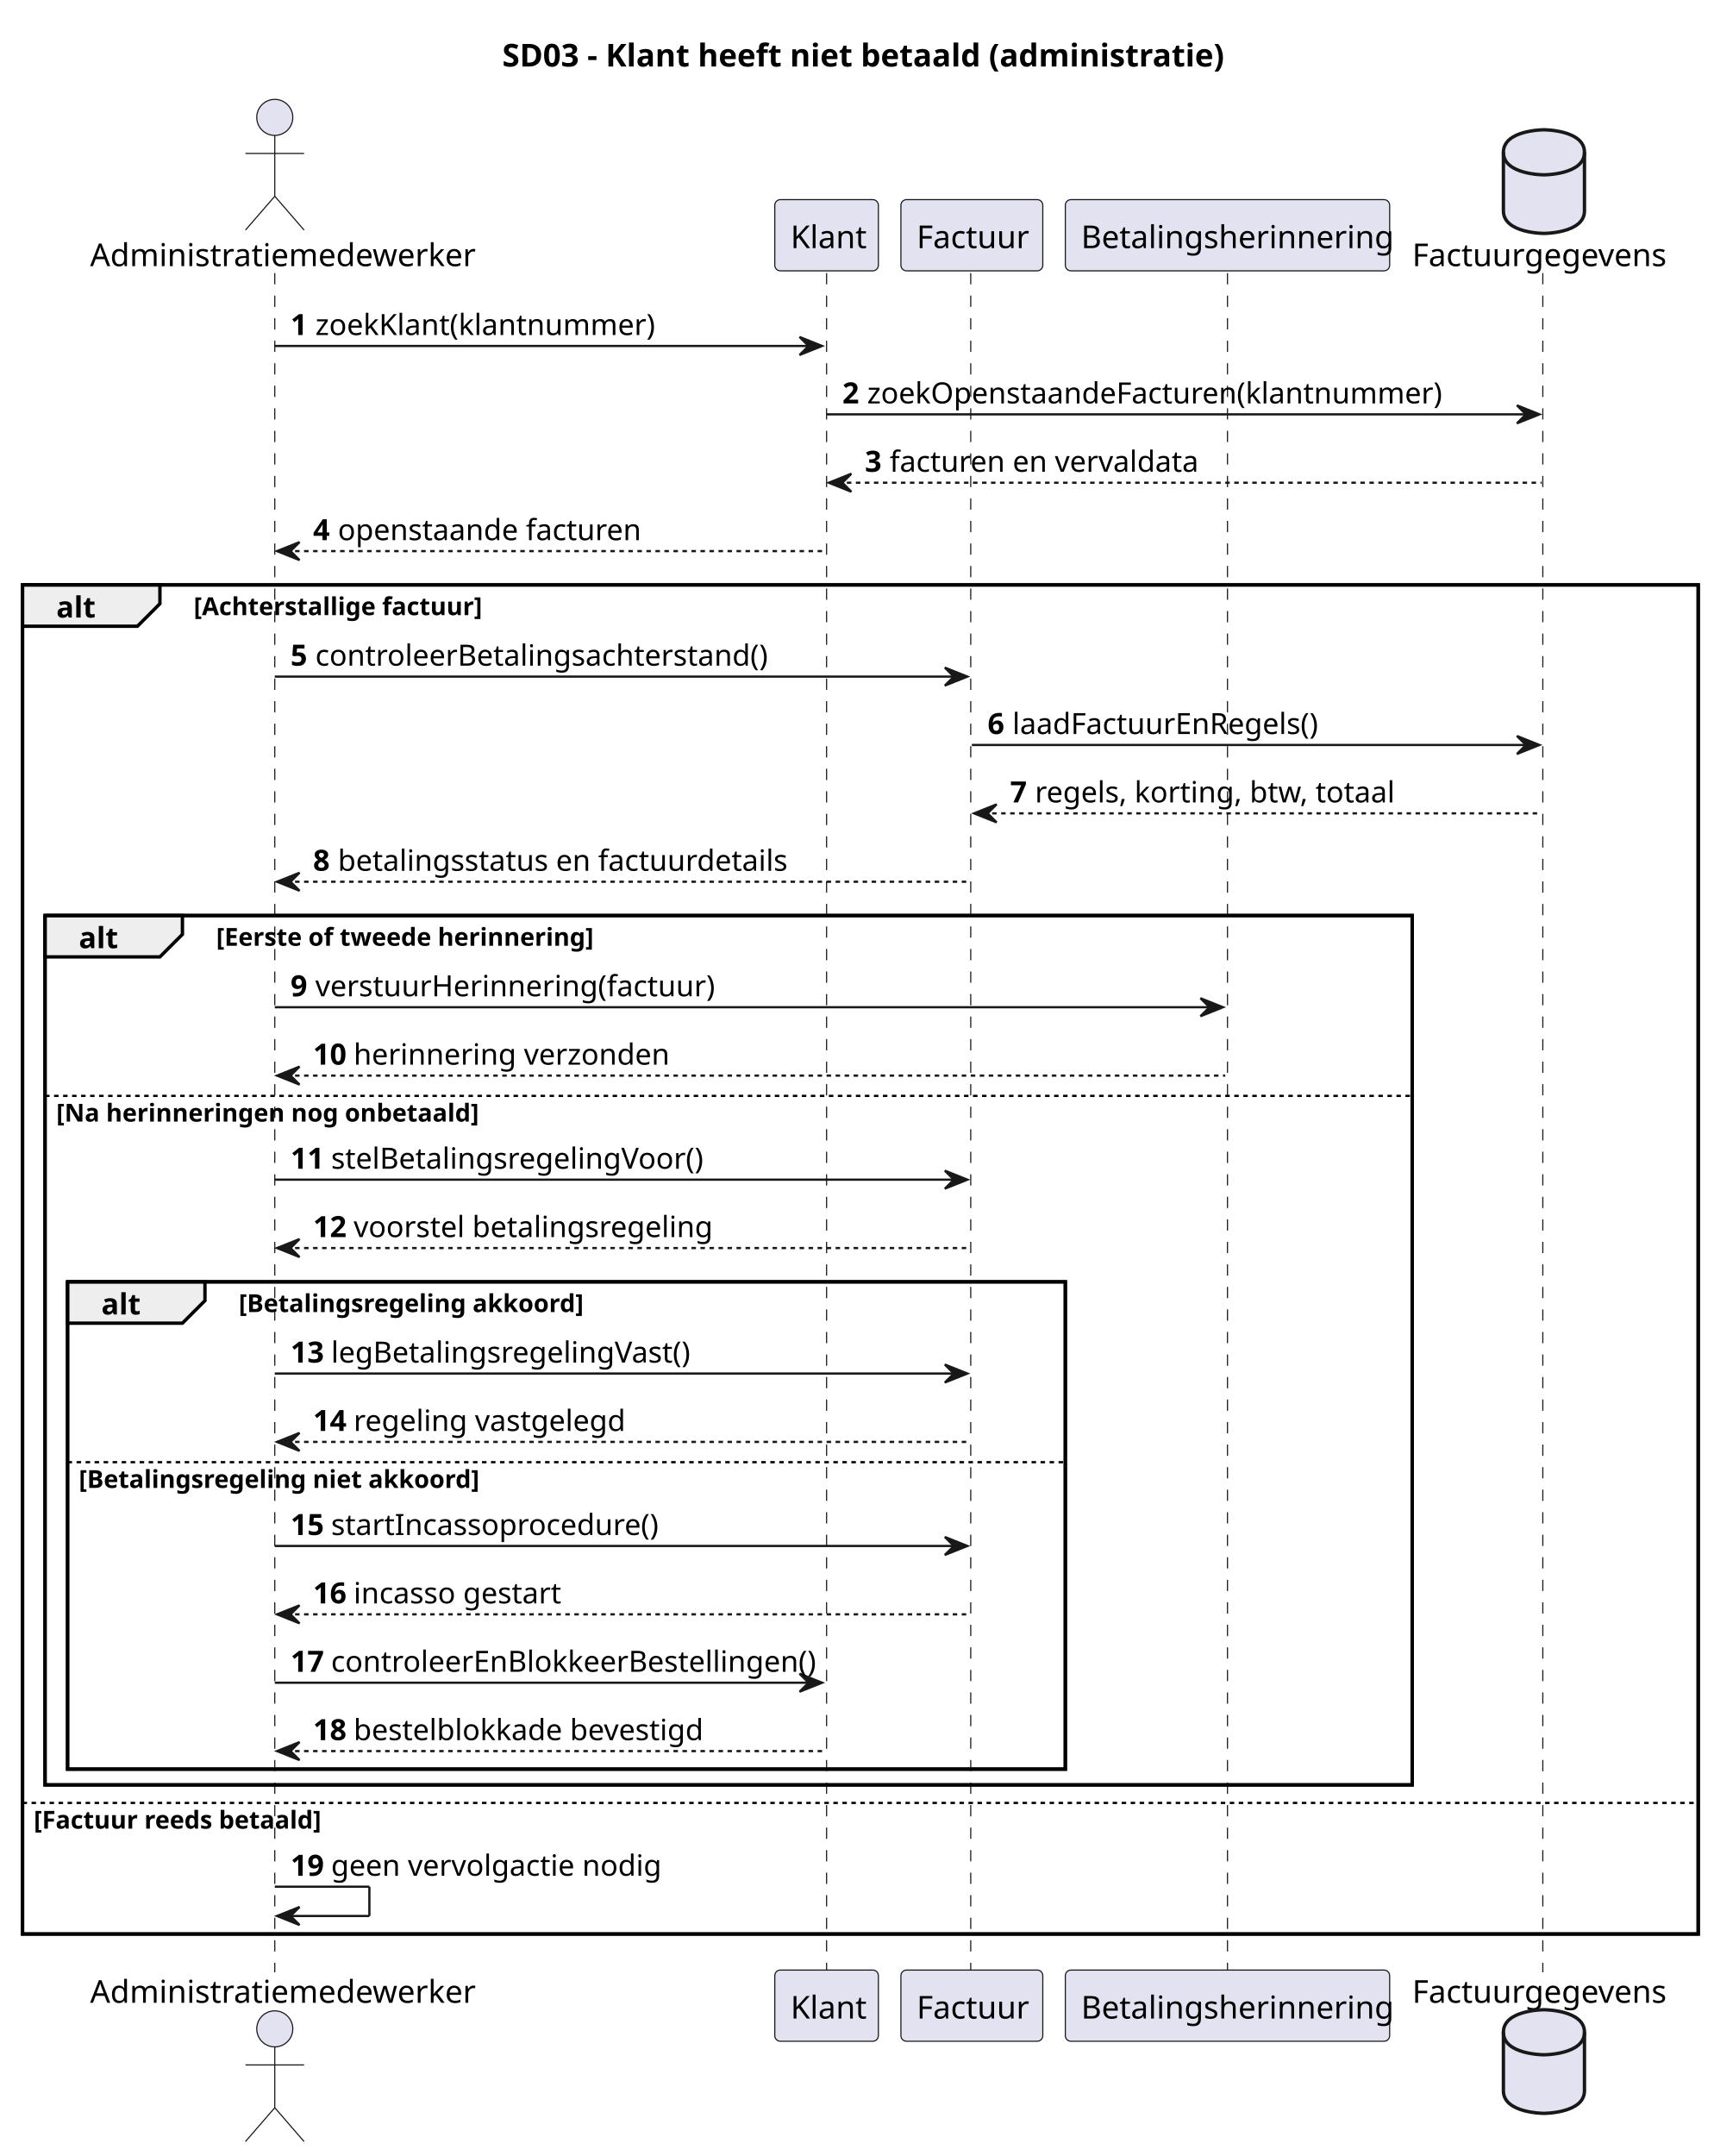
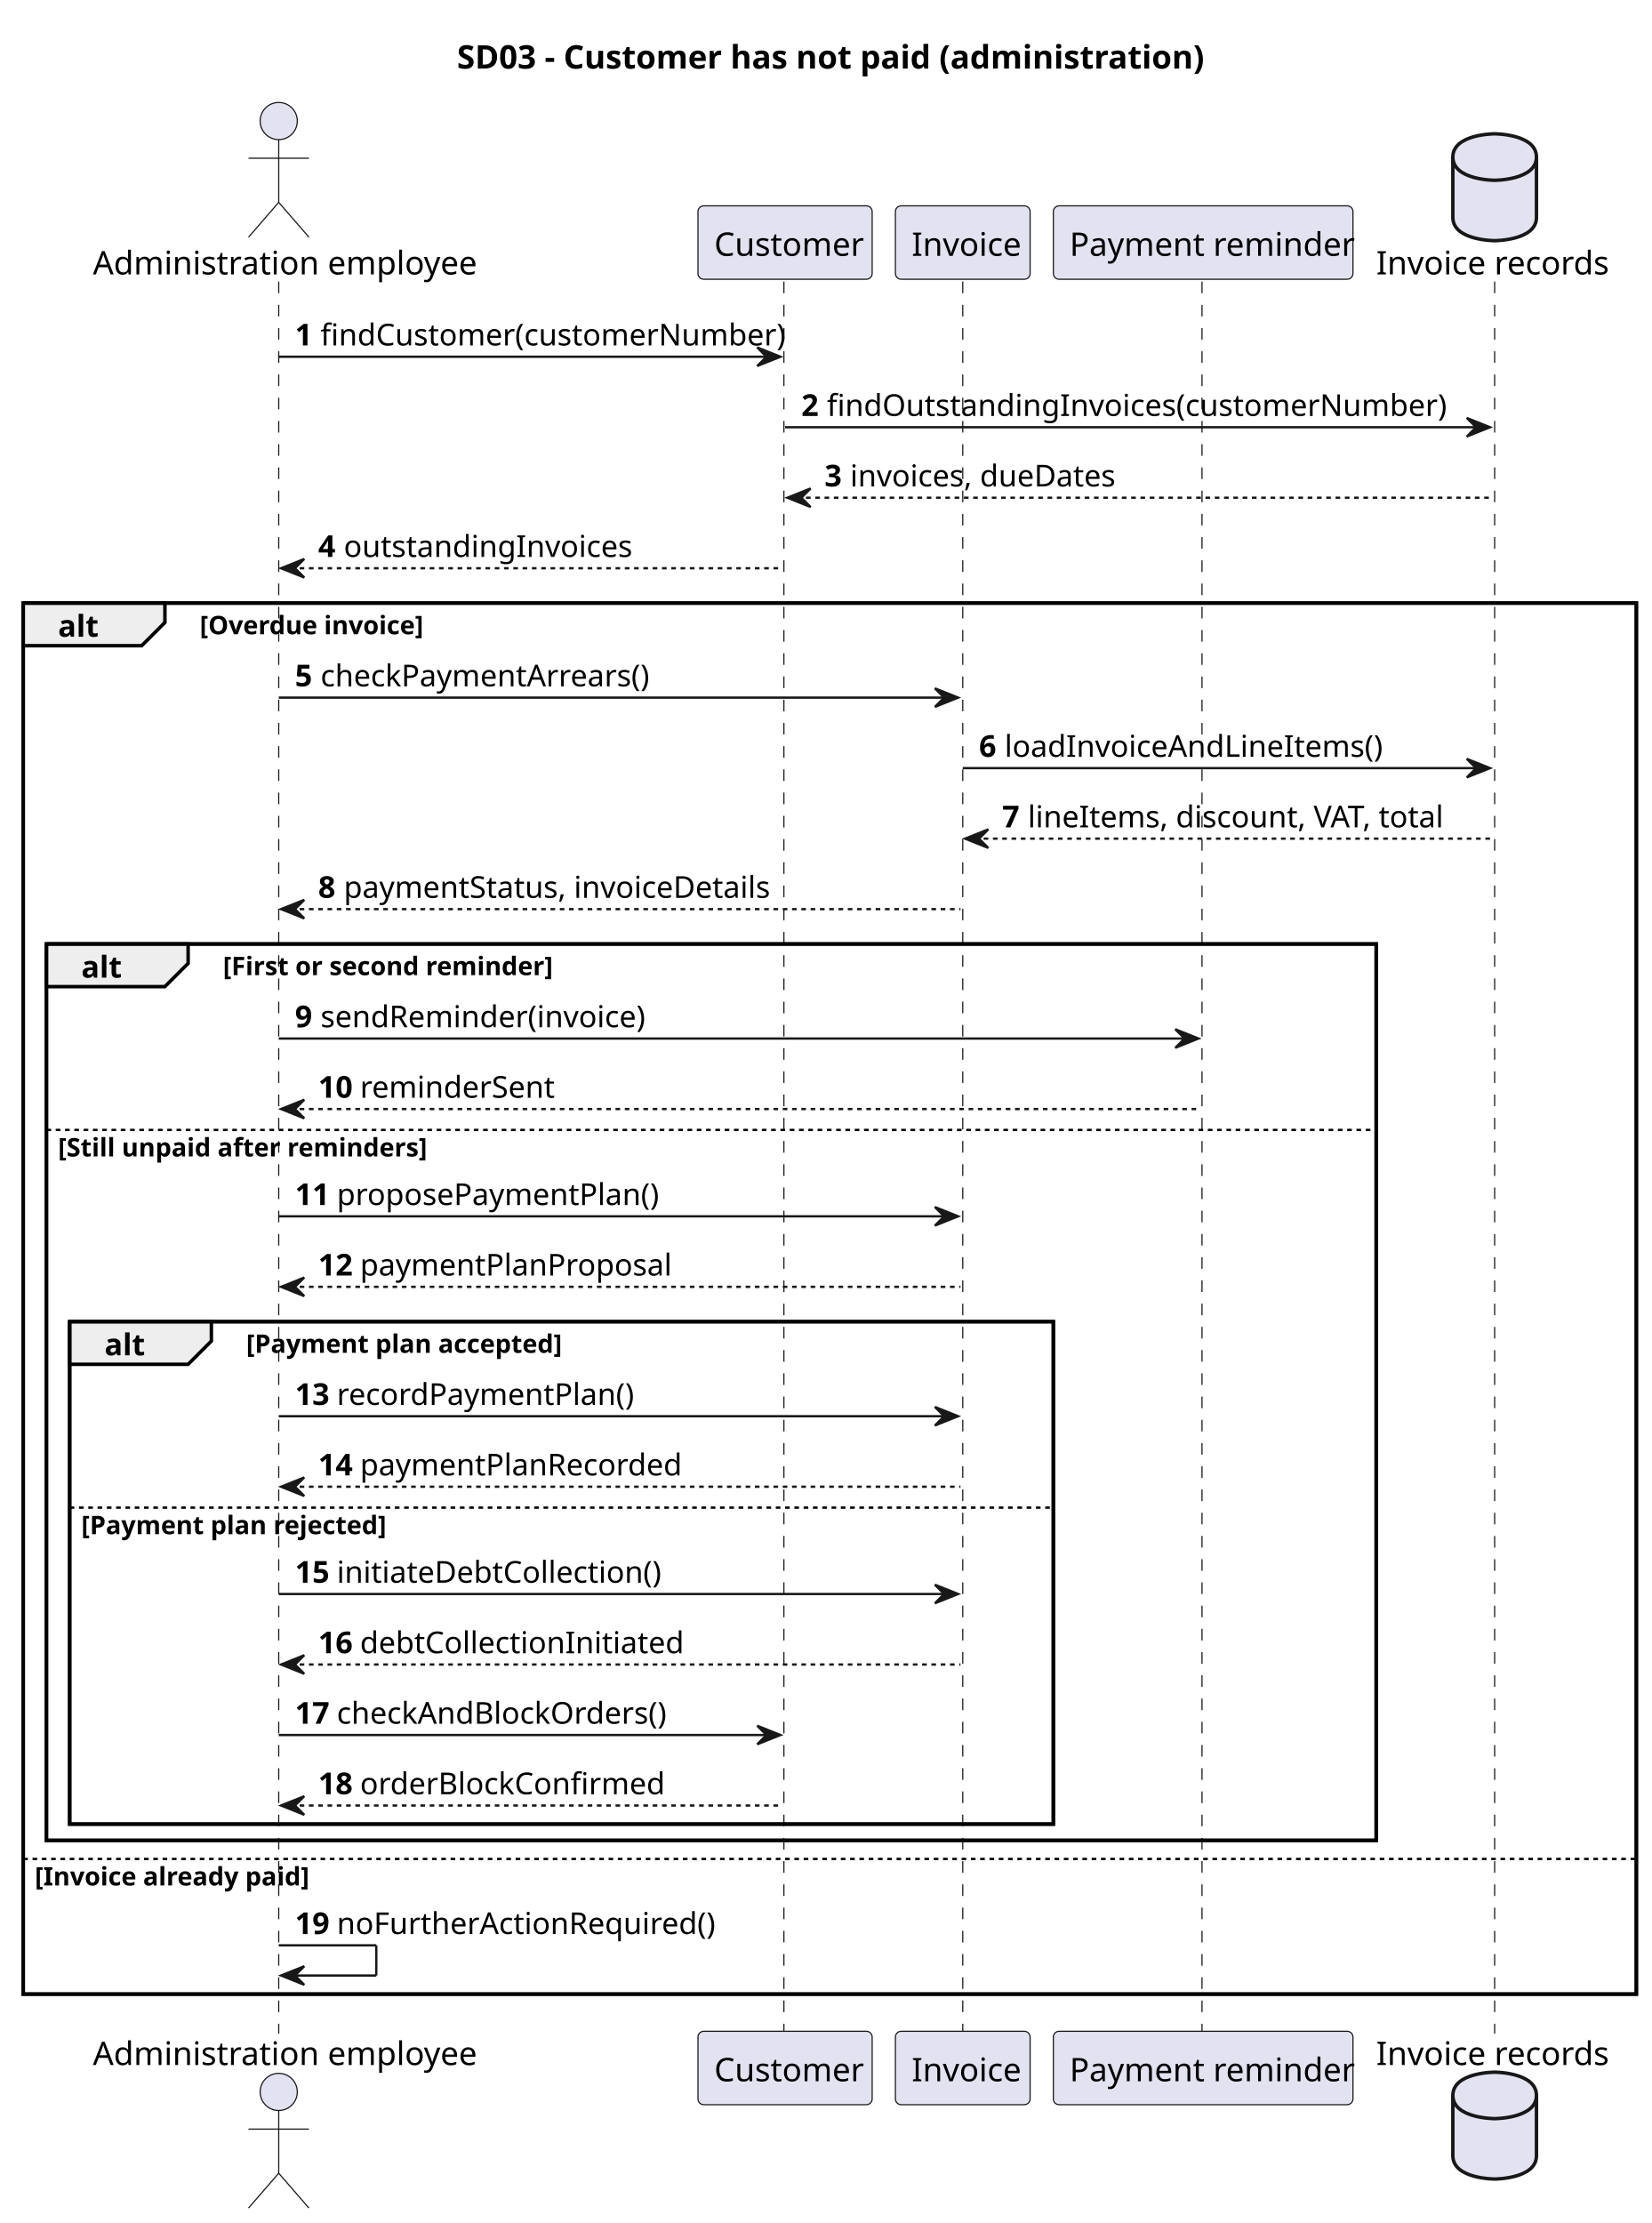
- <svg xmlns="http://www.w3.org/2000/svg" contentStyleType="text/css" height="957px" preserveAspectRatio="none" style="width:761px;height:957px;background:#FFFFFF;" version="1.1" viewBox="0 0 761 957" width="761px" zoomAndPan="magnify">
+ <svg xmlns="http://www.w3.org/2000/svg" contentStyleType="text/css" height="957px" preserveAspectRatio="none" style="width:711px;height:957px;background:#FFFFFF;" version="1.1" viewBox="0 0 711 957" width="711px" zoomAndPan="magnify">
  <defs />
  <g>
-     <text fill="#000000" font-family="sans-serif" font-size="14" font-weight="bold" lengthAdjust="spacing" textLength="317" x="223" y="29.533">SD03 - Klant heeft niet betaald (administratie)</text>
-     <rect fill="none" height="598.836" style="stroke:#000000;stroke-width:1.5;" width="744" x="10" y="259.625" />
-     <rect fill="none" height="385.891" style="stroke:#000000;stroke-width:1.5;" width="607" x="20" y="406.383" />
-     <rect fill="none" height="216.297" style="stroke:#000000;stroke-width:1.5;" width="443" x="30" y="568.977" />
-     <line style="stroke:#181818;stroke-width:0.5;stroke-dasharray:5.0,5.0;" x1="122" x2="122" y1="121.219" y2="875.461" />
-     <line style="stroke:#181818;stroke-width:0.5;stroke-dasharray:5.0,5.0;" x1="367" x2="367" y1="121.219" y2="875.461" />
-     <line style="stroke:#181818;stroke-width:0.5;stroke-dasharray:5.0,5.0;" x1="431" x2="431" y1="121.219" y2="875.461" />
-     <line style="stroke:#181818;stroke-width:0.5;stroke-dasharray:5.0,5.0;" x1="545" x2="545" y1="121.219" y2="875.461" />
-     <line style="stroke:#181818;stroke-width:0.5;stroke-dasharray:5.0,5.0;" x1="685" x2="685" y1="121.219" y2="875.461" />
-     <text fill="#000000" font-family="sans-serif" font-size="14" lengthAdjust="spacing" textLength="158" x="40" y="118.143">Administratiemedewerker</text>
-     <ellipse cx="122" cy="52.109" fill="#E2E2F0" rx="8" ry="8" style="stroke:#181818;stroke-width:0.5;" />
-     <path d="M122,60.109 L122,87.109 M109,68.109 L135,68.109 M122,87.109 L109,102.109 M122,87.109 L135,102.109 " fill="none" style="stroke:#181818;stroke-width:0.5;" />
-     <text fill="#000000" font-family="sans-serif" font-size="14" lengthAdjust="spacing" textLength="158" x="40" y="888.994">Administratiemedewerker</text>
-     <ellipse cx="122" cy="900.57" fill="#E2E2F0" rx="8" ry="8" style="stroke:#181818;stroke-width:0.5;" />
-     <path d="M122,908.57 L122,935.57 M109,916.57 L135,916.57 M122,935.57 L109,950.57 M122,935.57 L135,950.57 " fill="none" style="stroke:#181818;stroke-width:0.5;" />
-     <rect fill="#E2E2F0" height="31.609" rx="2.5" ry="2.5" style="stroke:#181818;stroke-width:0.5;" width="46" x="344" y="88.609" />
-     <text fill="#000000" font-family="sans-serif" font-size="14" lengthAdjust="spacing" textLength="32" x="351" y="110.143">Klant</text>
-     <rect fill="#E2E2F0" height="31.609" rx="2.5" ry="2.5" style="stroke:#181818;stroke-width:0.5;" width="46" x="344" y="874.461" />
-     <text fill="#000000" font-family="sans-serif" font-size="14" lengthAdjust="spacing" textLength="32" x="351" y="895.994">Klant</text>
-     <rect fill="#E2E2F0" height="31.609" rx="2.5" ry="2.5" style="stroke:#181818;stroke-width:0.5;" width="63" x="400" y="88.609" />
-     <text fill="#000000" font-family="sans-serif" font-size="14" lengthAdjust="spacing" textLength="49" x="407" y="110.143">Factuur</text>
-     <rect fill="#E2E2F0" height="31.609" rx="2.5" ry="2.5" style="stroke:#181818;stroke-width:0.5;" width="63" x="400" y="874.461" />
-     <text fill="#000000" font-family="sans-serif" font-size="14" lengthAdjust="spacing" textLength="49" x="407" y="895.994">Factuur</text>
-     <rect fill="#E2E2F0" height="31.609" rx="2.5" ry="2.5" style="stroke:#181818;stroke-width:0.5;" width="144" x="473" y="88.609" />
-     <text fill="#000000" font-family="sans-serif" font-size="14" lengthAdjust="spacing" textLength="130" x="480" y="110.143">Betalingsherinnering</text>
-     <rect fill="#E2E2F0" height="31.609" rx="2.5" ry="2.5" style="stroke:#181818;stroke-width:0.5;" width="144" x="473" y="874.461" />
-     <text fill="#000000" font-family="sans-serif" font-size="14" lengthAdjust="spacing" textLength="130" x="480" y="895.994">Betalingsherinnering</text>
-     <text fill="#000000" font-family="sans-serif" font-size="14" lengthAdjust="spacing" textLength="111" x="627" y="118.143">Factuurgegevens</text>
-     <path d="M667.5,67.609 C667.5,57.609 685.5,57.609 685.5,57.609 C685.5,57.609 703.5,57.609 703.5,67.609 L703.5,93.609 C703.5,103.609 685.5,103.609 685.5,103.609 C685.5,103.609 667.5,103.609 667.5,93.609 L667.5,67.609 " fill="#E2E2F0" style="stroke:#181818;stroke-width:1.5;" />
-     <path d="M667.5,67.609 C667.5,77.609 685.5,77.609 685.5,77.609 C685.5,77.609 703.5,77.609 703.5,67.609 " fill="none" style="stroke:#181818;stroke-width:1.5;" />
-     <text fill="#000000" font-family="sans-serif" font-size="14" lengthAdjust="spacing" textLength="111" x="627" y="888.994">Factuurgegevens</text>
-     <path d="M667.5,902.07 C667.5,892.07 685.5,892.07 685.5,892.07 C685.5,892.07 703.5,892.07 703.5,902.07 L703.5,928.07 C703.5,938.07 685.5,938.07 685.5,938.07 C685.5,938.07 667.5,938.07 667.5,928.07 L667.5,902.07 " fill="#E2E2F0" style="stroke:#181818;stroke-width:1.5;" />
-     <path d="M667.5,902.07 C667.5,912.07 685.5,912.07 685.5,912.07 C685.5,912.07 703.5,912.07 703.5,902.07 " fill="none" style="stroke:#181818;stroke-width:1.5;" />
-     <polygon fill="#181818" points="355,149.57,365,153.57,355,157.57,359,153.57" style="stroke:#181818;stroke-width:1.0;" />
-     <line style="stroke:#181818;stroke-width:1.0;" x1="122" x2="361" y1="153.57" y2="153.57" />
-     <text fill="#000000" font-family="sans-serif" font-size="13" font-weight="bold" lengthAdjust="spacing" textLength="7" x="129" y="148.714">1</text>
-     <text fill="#000000" font-family="sans-serif" font-size="13" lengthAdjust="spacing" textLength="141" x="140" y="148.714">zoekKlant(klantnummer)</text>
-     <polygon fill="#181818" points="673.5,179.922,683.5,183.922,673.5,187.922,677.5,183.922" style="stroke:#181818;stroke-width:1.0;" />
-     <line style="stroke:#181818;stroke-width:1.0;" x1="367" x2="679.5" y1="183.922" y2="183.922" />
-     <text fill="#000000" font-family="sans-serif" font-size="13" font-weight="bold" lengthAdjust="spacing" textLength="7" x="374" y="179.065">2</text>
-     <text fill="#000000" font-family="sans-serif" font-size="13" lengthAdjust="spacing" textLength="239" x="385" y="179.065">zoekOpenstaandeFacturen(klantnummer)</text>
-     <polygon fill="#181818" points="378,210.273,368,214.273,378,218.273,374,214.273" style="stroke:#181818;stroke-width:1.0;" />
-     <line style="stroke:#181818;stroke-width:1.0;stroke-dasharray:2.0,2.0;" x1="372" x2="684.5" y1="214.273" y2="214.273" />
-     <text fill="#000000" font-family="sans-serif" font-size="13" font-weight="bold" lengthAdjust="spacing" textLength="7" x="384" y="209.417">3</text>
-     <text fill="#000000" font-family="sans-serif" font-size="13" lengthAdjust="spacing" textLength="124" x="395" y="209.417">facturen en vervaldata</text>
-     <polygon fill="#181818" points="133,240.625,123,244.625,133,248.625,129,244.625" style="stroke:#181818;stroke-width:1.0;" />
-     <line style="stroke:#181818;stroke-width:1.0;stroke-dasharray:2.0,2.0;" x1="127" x2="366" y1="244.625" y2="244.625" />
-     <text fill="#000000" font-family="sans-serif" font-size="13" font-weight="bold" lengthAdjust="spacing" textLength="7" x="139" y="239.769">4</text>
-     <text fill="#000000" font-family="sans-serif" font-size="13" lengthAdjust="spacing" textLength="124" x="150" y="239.769">openstaande facturen</text>
+     <text fill="#000000" font-family="sans-serif" font-size="14" font-weight="bold" lengthAdjust="spacing" textLength="320" x="196.75" y="29.533">SD03 - Customer has not paid (administration)</text>
+     <rect fill="none" height="598.836" style="stroke:#000000;stroke-width:1.5;" width="694.5" x="10" y="259.625" />
+     <rect fill="none" height="385.891" style="stroke:#000000;stroke-width:1.5;" width="572.5" x="20" y="406.383" />
+     <rect fill="none" height="216.297" style="stroke:#000000;stroke-width:1.5;" width="423.5" x="30" y="568.977" />
+     <line style="stroke:#181818;stroke-width:0.5;stroke-dasharray:5.0,5.0;" x1="120" x2="120" y1="121.219" y2="875.461" />
+     <line style="stroke:#181818;stroke-width:0.5;stroke-dasharray:5.0,5.0;" x1="337.5" x2="337.5" y1="121.219" y2="875.461" />
+     <line style="stroke:#181818;stroke-width:0.5;stroke-dasharray:5.0,5.0;" x1="414.5" x2="414.5" y1="121.219" y2="875.461" />
+     <line style="stroke:#181818;stroke-width:0.5;stroke-dasharray:5.0,5.0;" x1="517.5" x2="517.5" y1="121.219" y2="875.461" />
+     <line style="stroke:#181818;stroke-width:0.5;stroke-dasharray:5.0,5.0;" x1="643.5" x2="643.5" y1="121.219" y2="875.461" />
+     <text fill="#000000" font-family="sans-serif" font-size="14" lengthAdjust="spacing" textLength="154" x="40" y="118.143">Administration employee</text>
+     <ellipse cx="120" cy="52.109" fill="#E2E2F0" rx="8" ry="8" style="stroke:#181818;stroke-width:0.5;" />
+     <path d="M120,60.109 L120,87.109 M107,68.109 L133,68.109 M120,87.109 L107,102.109 M120,87.109 L133,102.109 " fill="none" style="stroke:#181818;stroke-width:0.5;" />
+     <text fill="#000000" font-family="sans-serif" font-size="14" lengthAdjust="spacing" textLength="154" x="40" y="888.994">Administration employee</text>
+     <ellipse cx="120" cy="900.57" fill="#E2E2F0" rx="8" ry="8" style="stroke:#181818;stroke-width:0.5;" />
+     <path d="M120,908.57 L120,935.57 M107,916.57 L133,916.57 M120,935.57 L107,950.57 M120,935.57 L133,950.57 " fill="none" style="stroke:#181818;stroke-width:0.5;" />
+     <rect fill="#E2E2F0" height="31.609" rx="2.5" ry="2.5" style="stroke:#181818;stroke-width:0.5;" width="75" x="300.5" y="88.609" />
+     <text fill="#000000" font-family="sans-serif" font-size="14" lengthAdjust="spacing" textLength="61" x="307.5" y="110.143">Customer</text>
+     <rect fill="#E2E2F0" height="31.609" rx="2.5" ry="2.5" style="stroke:#181818;stroke-width:0.5;" width="75" x="300.5" y="874.461" />
+     <text fill="#000000" font-family="sans-serif" font-size="14" lengthAdjust="spacing" textLength="61" x="307.5" y="895.994">Customer</text>
+     <rect fill="#E2E2F0" height="31.609" rx="2.5" ry="2.5" style="stroke:#181818;stroke-width:0.5;" width="58" x="385.5" y="88.609" />
+     <text fill="#000000" font-family="sans-serif" font-size="14" lengthAdjust="spacing" textLength="44" x="392.5" y="110.143">Invoice</text>
+     <rect fill="#E2E2F0" height="31.609" rx="2.5" ry="2.5" style="stroke:#181818;stroke-width:0.5;" width="58" x="385.5" y="874.461" />
+     <text fill="#000000" font-family="sans-serif" font-size="14" lengthAdjust="spacing" textLength="44" x="392.5" y="895.994">Invoice</text>
+     <rect fill="#E2E2F0" height="31.609" rx="2.5" ry="2.5" style="stroke:#181818;stroke-width:0.5;" width="129" x="453.5" y="88.609" />
+     <text fill="#000000" font-family="sans-serif" font-size="14" lengthAdjust="spacing" textLength="115" x="460.5" y="110.143">Payment reminder</text>
+     <rect fill="#E2E2F0" height="31.609" rx="2.5" ry="2.5" style="stroke:#181818;stroke-width:0.5;" width="129" x="453.5" y="874.461" />
+     <text fill="#000000" font-family="sans-serif" font-size="14" lengthAdjust="spacing" textLength="115" x="460.5" y="895.994">Payment reminder</text>
+     <text fill="#000000" font-family="sans-serif" font-size="14" lengthAdjust="spacing" textLength="96" x="592.5" y="118.143">Invoice records</text>
+     <path d="M625.5,67.609 C625.5,57.609 643.5,57.609 643.5,57.609 C643.5,57.609 661.5,57.609 661.5,67.609 L661.5,93.609 C661.5,103.609 643.5,103.609 643.5,103.609 C643.5,103.609 625.5,103.609 625.5,93.609 L625.5,67.609 " fill="#E2E2F0" style="stroke:#181818;stroke-width:1.5;" />
+     <path d="M625.5,67.609 C625.5,77.609 643.5,77.609 643.5,77.609 C643.5,77.609 661.5,77.609 661.5,67.609 " fill="none" style="stroke:#181818;stroke-width:1.5;" />
+     <text fill="#000000" font-family="sans-serif" font-size="14" lengthAdjust="spacing" textLength="96" x="592.5" y="888.994">Invoice records</text>
+     <path d="M625.5,902.07 C625.5,892.07 643.5,892.07 643.5,892.07 C643.5,892.07 661.5,892.07 661.5,902.07 L661.5,928.07 C661.5,938.07 643.5,938.07 643.5,938.07 C643.5,938.07 625.5,938.07 625.5,928.07 L625.5,902.07 " fill="#E2E2F0" style="stroke:#181818;stroke-width:1.5;" />
+     <path d="M625.5,902.07 C625.5,912.07 643.5,912.07 643.5,912.07 C643.5,912.07 661.5,912.07 661.5,902.07 " fill="none" style="stroke:#181818;stroke-width:1.5;" />
+     <polygon fill="#181818" points="326,149.57,336,153.57,326,157.57,330,153.57" style="stroke:#181818;stroke-width:1.0;" />
+     <line style="stroke:#181818;stroke-width:1.0;" x1="120" x2="332" y1="153.57" y2="153.57" />
+     <text fill="#000000" font-family="sans-serif" font-size="13" font-weight="bold" lengthAdjust="spacing" textLength="7" x="127" y="148.714">1</text>
+     <text fill="#000000" font-family="sans-serif" font-size="13" lengthAdjust="spacing" textLength="183" x="138" y="148.714">findCustomer(customerNumber)</text>
+     <polygon fill="#181818" points="631.5,179.922,641.5,183.922,631.5,187.922,635.5,183.922" style="stroke:#181818;stroke-width:1.0;" />
+     <line style="stroke:#181818;stroke-width:1.0;" x1="338" x2="637.5" y1="183.922" y2="183.922" />
+     <text fill="#000000" font-family="sans-serif" font-size="13" font-weight="bold" lengthAdjust="spacing" textLength="7" x="345" y="179.065">2</text>
+     <text fill="#000000" font-family="sans-serif" font-size="13" lengthAdjust="spacing" textLength="243" x="356" y="179.065">findOutstandingInvoices(customerNumber)</text>
+     <polygon fill="#181818" points="349,210.273,339,214.273,349,218.273,345,214.273" style="stroke:#181818;stroke-width:1.0;" />
+     <line style="stroke:#181818;stroke-width:1.0;stroke-dasharray:2.0,2.0;" x1="343" x2="642.5" y1="214.273" y2="214.273" />
+     <text fill="#000000" font-family="sans-serif" font-size="13" font-weight="bold" lengthAdjust="spacing" textLength="7" x="355" y="209.417">3</text>
+     <text fill="#000000" font-family="sans-serif" font-size="13" lengthAdjust="spacing" textLength="109" x="366" y="209.417">invoices, dueDates</text>
+     <polygon fill="#181818" points="131,240.625,121,244.625,131,248.625,127,244.625" style="stroke:#181818;stroke-width:1.0;" />
+     <line style="stroke:#181818;stroke-width:1.0;stroke-dasharray:2.0,2.0;" x1="125" x2="337" y1="244.625" y2="244.625" />
+     <text fill="#000000" font-family="sans-serif" font-size="13" font-weight="bold" lengthAdjust="spacing" textLength="7" x="137" y="239.769">4</text>
+     <text fill="#000000" font-family="sans-serif" font-size="13" lengthAdjust="spacing" textLength="113" x="148" y="239.769">outstandingInvoices</text>
    <path d="M10,259.625 L71,259.625 L71,267.977 L61,277.977 L10,277.977 L10,259.625 " fill="#EEEEEE" style="stroke:#000000;stroke-width:1.5;" />
-     <rect fill="none" height="598.836" style="stroke:#000000;stroke-width:1.5;" width="744" x="10" y="259.625" />
+     <rect fill="none" height="598.836" style="stroke:#000000;stroke-width:1.5;" width="694.5" x="10" y="259.625" />
    <text fill="#000000" font-family="sans-serif" font-size="13" font-weight="bold" lengthAdjust="spacing" textLength="16" x="25" y="274.12">alt</text>
-     <text fill="#000000" font-family="sans-serif" font-size="11" font-weight="bold" lengthAdjust="spacing" textLength="127" x="86" y="273.044">[Achterstallige factuur]</text>
-     <polygon fill="#181818" points="419.5,296.328,429.5,300.328,419.5,304.328,423.5,300.328" style="stroke:#181818;stroke-width:1.0;" />
-     <line style="stroke:#181818;stroke-width:1.0;" x1="122" x2="425.5" y1="300.328" y2="300.328" />
-     <text fill="#000000" font-family="sans-serif" font-size="13" font-weight="bold" lengthAdjust="spacing" textLength="7" x="129" y="295.472">5</text>
-     <text fill="#000000" font-family="sans-serif" font-size="13" lengthAdjust="spacing" textLength="187" x="140" y="295.472">controleerBetalingsachterstand()</text>
-     <polygon fill="#181818" points="673.5,326.68,683.5,330.68,673.5,334.68,677.5,330.68" style="stroke:#181818;stroke-width:1.0;" />
-     <line style="stroke:#181818;stroke-width:1.0;" x1="431.5" x2="679.5" y1="330.68" y2="330.68" />
-     <text fill="#000000" font-family="sans-serif" font-size="13" font-weight="bold" lengthAdjust="spacing" textLength="7" x="438.5" y="325.823">6</text>
-     <text fill="#000000" font-family="sans-serif" font-size="13" lengthAdjust="spacing" textLength="132" x="449.5" y="325.823">laadFactuurEnRegels()</text>
-     <polygon fill="#181818" points="442.5,357.031,432.5,361.031,442.5,365.031,438.5,361.031" style="stroke:#181818;stroke-width:1.0;" />
-     <line style="stroke:#181818;stroke-width:1.0;stroke-dasharray:2.0,2.0;" x1="436.5" x2="684.5" y1="361.031" y2="361.031" />
-     <text fill="#000000" font-family="sans-serif" font-size="13" font-weight="bold" lengthAdjust="spacing" textLength="7" x="448.5" y="356.175">7</text>
-     <text fill="#000000" font-family="sans-serif" font-size="13" lengthAdjust="spacing" textLength="150" x="459.5" y="356.175">regels, korting, btw, totaal</text>
-     <polygon fill="#181818" points="133,387.383,123,391.383,133,395.383,129,391.383" style="stroke:#181818;stroke-width:1.0;" />
-     <line style="stroke:#181818;stroke-width:1.0;stroke-dasharray:2.0,2.0;" x1="127" x2="430.5" y1="391.383" y2="391.383" />
-     <text fill="#000000" font-family="sans-serif" font-size="13" font-weight="bold" lengthAdjust="spacing" textLength="7" x="139" y="386.526">8</text>
-     <text fill="#000000" font-family="sans-serif" font-size="13" lengthAdjust="spacing" textLength="187" x="150" y="386.526">betalingsstatus en factuurdetails</text>
+     <text fill="#000000" font-family="sans-serif" font-size="11" font-weight="bold" lengthAdjust="spacing" textLength="97" x="86" y="273.044">[Overdue invoice]</text>
+     <polygon fill="#181818" points="402.5,296.328,412.5,300.328,402.5,304.328,406.5,300.328" style="stroke:#181818;stroke-width:1.0;" />
+     <line style="stroke:#181818;stroke-width:1.0;" x1="120" x2="408.5" y1="300.328" y2="300.328" />
+     <text fill="#000000" font-family="sans-serif" font-size="13" font-weight="bold" lengthAdjust="spacing" textLength="7" x="127" y="295.472">5</text>
+     <text fill="#000000" font-family="sans-serif" font-size="13" lengthAdjust="spacing" textLength="137" x="138" y="295.472">checkPaymentArrears()</text>
+     <polygon fill="#181818" points="631.5,326.68,641.5,330.68,631.5,334.68,635.5,330.68" style="stroke:#181818;stroke-width:1.0;" />
+     <line style="stroke:#181818;stroke-width:1.0;" x1="414.5" x2="637.5" y1="330.68" y2="330.68" />
+     <text fill="#000000" font-family="sans-serif" font-size="13" font-weight="bold" lengthAdjust="spacing" textLength="7" x="421.5" y="325.823">6</text>
+     <text fill="#000000" font-family="sans-serif" font-size="13" lengthAdjust="spacing" textLength="150" x="432.5" y="325.823">loadInvoiceAndLineItems()</text>
+     <polygon fill="#181818" points="425.5,357.031,415.5,361.031,425.5,365.031,421.5,361.031" style="stroke:#181818;stroke-width:1.0;" />
+     <line style="stroke:#181818;stroke-width:1.0;stroke-dasharray:2.0,2.0;" x1="419.5" x2="642.5" y1="361.031" y2="361.031" />
+     <text fill="#000000" font-family="sans-serif" font-size="13" font-weight="bold" lengthAdjust="spacing" textLength="7" x="431.5" y="356.175">7</text>
+     <text fill="#000000" font-family="sans-serif" font-size="13" lengthAdjust="spacing" textLength="175" x="442.5" y="356.175">lineItems, discount, VAT, total</text>
+     <polygon fill="#181818" points="131,387.383,121,391.383,131,395.383,127,391.383" style="stroke:#181818;stroke-width:1.0;" />
+     <line style="stroke:#181818;stroke-width:1.0;stroke-dasharray:2.0,2.0;" x1="125" x2="413.5" y1="391.383" y2="391.383" />
+     <text fill="#000000" font-family="sans-serif" font-size="13" font-weight="bold" lengthAdjust="spacing" textLength="7" x="137" y="386.526">8</text>
+     <text fill="#000000" font-family="sans-serif" font-size="13" lengthAdjust="spacing" textLength="175" x="148" y="386.526">paymentStatus, invoiceDetails</text>
    <path d="M20,406.383 L81,406.383 L81,414.734 L71,424.734 L20,424.734 L20,406.383 " fill="#EEEEEE" style="stroke:#000000;stroke-width:1.5;" />
-     <rect fill="none" height="385.891" style="stroke:#000000;stroke-width:1.5;" width="607" x="20" y="406.383" />
+     <rect fill="none" height="385.891" style="stroke:#000000;stroke-width:1.5;" width="572.5" x="20" y="406.383" />
    <text fill="#000000" font-family="sans-serif" font-size="13" font-weight="bold" lengthAdjust="spacing" textLength="16" x="35" y="420.878">alt</text>
-     <text fill="#000000" font-family="sans-serif" font-size="11" font-weight="bold" lengthAdjust="spacing" textLength="171" x="96" y="419.802">[Eerste of tweede herinnering]</text>
-     <polygon fill="#181818" points="533,443.086,543,447.086,533,451.086,537,447.086" style="stroke:#181818;stroke-width:1.0;" />
-     <line style="stroke:#181818;stroke-width:1.0;" x1="122" x2="539" y1="447.086" y2="447.086" />
-     <text fill="#000000" font-family="sans-serif" font-size="13" font-weight="bold" lengthAdjust="spacing" textLength="7" x="129" y="442.229">9</text>
-     <text fill="#000000" font-family="sans-serif" font-size="13" lengthAdjust="spacing" textLength="157" x="140" y="442.229">verstuurHerinnering(factuur)</text>
-     <polygon fill="#181818" points="133,473.438,123,477.438,133,481.438,129,477.438" style="stroke:#181818;stroke-width:1.0;" />
-     <line style="stroke:#181818;stroke-width:1.0;stroke-dasharray:2.0,2.0;" x1="127" x2="544" y1="477.438" y2="477.438" />
-     <text fill="#000000" font-family="sans-serif" font-size="13" font-weight="bold" lengthAdjust="spacing" textLength="14" x="139" y="472.581">10</text>
-     <text fill="#000000" font-family="sans-serif" font-size="13" lengthAdjust="spacing" textLength="125" x="157" y="472.581">herinnering verzonden</text>
-     <line style="stroke:#000000;stroke-width:1.0;stroke-dasharray:2.0,2.0;" x1="20" x2="627" y1="486.438" y2="486.438" />
-     <text fill="#000000" font-family="sans-serif" font-size="11" font-weight="bold" lengthAdjust="spacing" textLength="184" x="25" y="497.856">[Na herinneringen nog onbetaald]</text>
-     <polygon fill="#181818" points="419.5,519.625,429.5,523.625,419.5,527.625,423.5,523.625" style="stroke:#181818;stroke-width:1.0;" />
-     <line style="stroke:#181818;stroke-width:1.0;" x1="122" x2="425.5" y1="523.625" y2="523.625" />
-     <text fill="#000000" font-family="sans-serif" font-size="13" font-weight="bold" lengthAdjust="spacing" textLength="14" x="129" y="518.769">11</text>
-     <text fill="#000000" font-family="sans-serif" font-size="13" lengthAdjust="spacing" textLength="155" x="147" y="518.769">stelBetalingsregelingVoor()</text>
-     <polygon fill="#181818" points="133,549.977,123,553.977,133,557.977,129,553.977" style="stroke:#181818;stroke-width:1.0;" />
-     <line style="stroke:#181818;stroke-width:1.0;stroke-dasharray:2.0,2.0;" x1="127" x2="430.5" y1="553.977" y2="553.977" />
-     <text fill="#000000" font-family="sans-serif" font-size="13" font-weight="bold" lengthAdjust="spacing" textLength="14" x="139" y="549.12">12</text>
-     <text fill="#000000" font-family="sans-serif" font-size="13" lengthAdjust="spacing" textLength="145" x="157" y="549.12">voorstel betalingsregeling</text>
+     <text fill="#000000" font-family="sans-serif" font-size="11" font-weight="bold" lengthAdjust="spacing" textLength="147" x="96" y="419.802">[First or second reminder]</text>
+     <polygon fill="#181818" points="506,443.086,516,447.086,506,451.086,510,447.086" style="stroke:#181818;stroke-width:1.0;" />
+     <line style="stroke:#181818;stroke-width:1.0;" x1="120" x2="512" y1="447.086" y2="447.086" />
+     <text fill="#000000" font-family="sans-serif" font-size="13" font-weight="bold" lengthAdjust="spacing" textLength="7" x="127" y="442.229">9</text>
+     <text fill="#000000" font-family="sans-serif" font-size="13" lengthAdjust="spacing" textLength="130" x="138" y="442.229">sendReminder(invoice)</text>
+     <polygon fill="#181818" points="131,473.438,121,477.438,131,481.438,127,477.438" style="stroke:#181818;stroke-width:1.0;" />
+     <line style="stroke:#181818;stroke-width:1.0;stroke-dasharray:2.0,2.0;" x1="125" x2="517" y1="477.438" y2="477.438" />
+     <text fill="#000000" font-family="sans-serif" font-size="13" font-weight="bold" lengthAdjust="spacing" textLength="14" x="137" y="472.581">10</text>
+     <text fill="#000000" font-family="sans-serif" font-size="13" lengthAdjust="spacing" textLength="77" x="155" y="472.581">reminderSent</text>
+     <line style="stroke:#000000;stroke-width:1.0;stroke-dasharray:2.0,2.0;" x1="20" x2="592.5" y1="486.438" y2="486.438" />
+     <text fill="#000000" font-family="sans-serif" font-size="11" font-weight="bold" lengthAdjust="spacing" textLength="159" x="25" y="497.856">[Still unpaid after reminders]</text>
+     <polygon fill="#181818" points="402.5,519.625,412.5,523.625,402.5,527.625,406.5,523.625" style="stroke:#181818;stroke-width:1.0;" />
+     <line style="stroke:#181818;stroke-width:1.0;" x1="120" x2="408.5" y1="523.625" y2="523.625" />
+     <text fill="#000000" font-family="sans-serif" font-size="13" font-weight="bold" lengthAdjust="spacing" textLength="14" x="127" y="518.769">11</text>
+     <text fill="#000000" font-family="sans-serif" font-size="13" lengthAdjust="spacing" textLength="132" x="145" y="518.769">proposePaymentPlan()</text>
+     <polygon fill="#181818" points="131,549.977,121,553.977,131,557.977,127,553.977" style="stroke:#181818;stroke-width:1.0;" />
+     <line style="stroke:#181818;stroke-width:1.0;stroke-dasharray:2.0,2.0;" x1="125" x2="413.5" y1="553.977" y2="553.977" />
+     <text fill="#000000" font-family="sans-serif" font-size="13" font-weight="bold" lengthAdjust="spacing" textLength="14" x="137" y="549.12">12</text>
+     <text fill="#000000" font-family="sans-serif" font-size="13" lengthAdjust="spacing" textLength="127" x="155" y="549.12">paymentPlanProposal</text>
    <path d="M30,568.977 L91,568.977 L91,577.328 L81,587.328 L30,587.328 L30,568.977 " fill="#EEEEEE" style="stroke:#000000;stroke-width:1.5;" />
-     <rect fill="none" height="216.297" style="stroke:#000000;stroke-width:1.5;" width="443" x="30" y="568.977" />
+     <rect fill="none" height="216.297" style="stroke:#000000;stroke-width:1.5;" width="423.5" x="30" y="568.977" />
    <text fill="#000000" font-family="sans-serif" font-size="13" font-weight="bold" lengthAdjust="spacing" textLength="16" x="45" y="583.472">alt</text>
-     <text fill="#000000" font-family="sans-serif" font-size="11" font-weight="bold" lengthAdjust="spacing" textLength="154" x="106" y="582.395">[Betalingsregeling akkoord]</text>
-     <polygon fill="#181818" points="419.5,605.68,429.5,609.68,419.5,613.68,423.5,609.68" style="stroke:#181818;stroke-width:1.0;" />
-     <line style="stroke:#181818;stroke-width:1.0;" x1="122" x2="425.5" y1="609.68" y2="609.68" />
-     <text fill="#000000" font-family="sans-serif" font-size="13" font-weight="bold" lengthAdjust="spacing" textLength="14" x="129" y="604.823">13</text>
-     <text fill="#000000" font-family="sans-serif" font-size="13" lengthAdjust="spacing" textLength="151" x="147" y="604.823">legBetalingsregelingVast()</text>
-     <polygon fill="#181818" points="133,636.031,123,640.031,133,644.031,129,640.031" style="stroke:#181818;stroke-width:1.0;" />
-     <line style="stroke:#181818;stroke-width:1.0;stroke-dasharray:2.0,2.0;" x1="127" x2="430.5" y1="640.031" y2="640.031" />
-     <text fill="#000000" font-family="sans-serif" font-size="13" font-weight="bold" lengthAdjust="spacing" textLength="14" x="139" y="635.175">14</text>
-     <text fill="#000000" font-family="sans-serif" font-size="13" lengthAdjust="spacing" textLength="110" x="157" y="635.175">regeling vastgelegd</text>
-     <line style="stroke:#000000;stroke-width:1.0;stroke-dasharray:2.0,2.0;" x1="30" x2="473" y1="649.031" y2="649.031" />
-     <text fill="#000000" font-family="sans-serif" font-size="11" font-weight="bold" lengthAdjust="spacing" textLength="178" x="35" y="660.45">[Betalingsregeling niet akkoord]</text>
-     <polygon fill="#181818" points="419.5,682.219,429.5,686.219,419.5,690.219,423.5,686.219" style="stroke:#181818;stroke-width:1.0;" />
-     <line style="stroke:#181818;stroke-width:1.0;" x1="122" x2="425.5" y1="686.219" y2="686.219" />
-     <text fill="#000000" font-family="sans-serif" font-size="13" font-weight="bold" lengthAdjust="spacing" textLength="14" x="129" y="681.362">15</text>
-     <text fill="#000000" font-family="sans-serif" font-size="13" lengthAdjust="spacing" textLength="136" x="147" y="681.362">startIncassoprocedure()</text>
-     <polygon fill="#181818" points="133,712.57,123,716.57,133,720.57,129,716.57" style="stroke:#181818;stroke-width:1.0;" />
-     <line style="stroke:#181818;stroke-width:1.0;stroke-dasharray:2.0,2.0;" x1="127" x2="430.5" y1="716.57" y2="716.57" />
-     <text fill="#000000" font-family="sans-serif" font-size="13" font-weight="bold" lengthAdjust="spacing" textLength="14" x="139" y="711.714">16</text>
-     <text fill="#000000" font-family="sans-serif" font-size="13" lengthAdjust="spacing" textLength="89" x="157" y="711.714">incasso gestart</text>
-     <polygon fill="#181818" points="355,742.922,365,746.922,355,750.922,359,746.922" style="stroke:#181818;stroke-width:1.0;" />
-     <line style="stroke:#181818;stroke-width:1.0;" x1="122" x2="361" y1="746.922" y2="746.922" />
-     <text fill="#000000" font-family="sans-serif" font-size="13" font-weight="bold" lengthAdjust="spacing" textLength="14" x="129" y="742.065">17</text>
-     <text fill="#000000" font-family="sans-serif" font-size="13" lengthAdjust="spacing" textLength="203" x="147" y="742.065">controleerEnBlokkeerBestellingen()</text>
-     <polygon fill="#181818" points="133,773.273,123,777.273,133,781.273,129,777.273" style="stroke:#181818;stroke-width:1.0;" />
-     <line style="stroke:#181818;stroke-width:1.0;stroke-dasharray:2.0,2.0;" x1="127" x2="366" y1="777.273" y2="777.273" />
-     <text fill="#000000" font-family="sans-serif" font-size="13" font-weight="bold" lengthAdjust="spacing" textLength="14" x="139" y="772.417">18</text>
-     <text fill="#000000" font-family="sans-serif" font-size="13" lengthAdjust="spacing" textLength="145" x="157" y="772.417">bestelblokkade bevestigd</text>
-     <line style="stroke:#000000;stroke-width:1.0;stroke-dasharray:2.0,2.0;" x1="10" x2="754" y1="800.273" y2="800.273" />
-     <text fill="#000000" font-family="sans-serif" font-size="11" font-weight="bold" lengthAdjust="spacing" textLength="128" x="15" y="811.692">[Factuur reeds betaald]</text>
-     <line style="stroke:#181818;stroke-width:1.0;" x1="122" x2="164" y1="837.461" y2="837.461" />
-     <line style="stroke:#181818;stroke-width:1.0;" x1="164" x2="164" y1="837.461" y2="850.461" />
-     <line style="stroke:#181818;stroke-width:1.0;" x1="123" x2="164" y1="850.461" y2="850.461" />
-     <polygon fill="#181818" points="133,846.461,123,850.461,133,854.461,129,850.461" style="stroke:#181818;stroke-width:1.0;" />
-     <text fill="#000000" font-family="sans-serif" font-size="13" font-weight="bold" lengthAdjust="spacing" textLength="14" x="129" y="832.605">19</text>
-     <text fill="#000000" font-family="sans-serif" font-size="13" lengthAdjust="spacing" textLength="133" x="147" y="832.605">geen vervolgactie nodig</text>
+     <text fill="#000000" font-family="sans-serif" font-size="11" font-weight="bold" lengthAdjust="spacing" textLength="135" x="106" y="582.395">[Payment plan accepted]</text>
+     <polygon fill="#181818" points="402.5,605.68,412.5,609.68,402.5,613.68,406.5,609.68" style="stroke:#181818;stroke-width:1.0;" />
+     <line style="stroke:#181818;stroke-width:1.0;" x1="120" x2="408.5" y1="609.68" y2="609.68" />
+     <text fill="#000000" font-family="sans-serif" font-size="13" font-weight="bold" lengthAdjust="spacing" textLength="14" x="127" y="604.823">13</text>
+     <text fill="#000000" font-family="sans-serif" font-size="13" lengthAdjust="spacing" textLength="122" x="145" y="604.823">recordPaymentPlan()</text>
+     <polygon fill="#181818" points="131,636.031,121,640.031,131,644.031,127,640.031" style="stroke:#181818;stroke-width:1.0;" />
+     <line style="stroke:#181818;stroke-width:1.0;stroke-dasharray:2.0,2.0;" x1="125" x2="413.5" y1="640.031" y2="640.031" />
+     <text fill="#000000" font-family="sans-serif" font-size="13" font-weight="bold" lengthAdjust="spacing" textLength="14" x="137" y="635.175">14</text>
+     <text fill="#000000" font-family="sans-serif" font-size="13" lengthAdjust="spacing" textLength="131" x="155" y="635.175">paymentPlanRecorded</text>
+     <line style="stroke:#000000;stroke-width:1.0;stroke-dasharray:2.0,2.0;" x1="30" x2="453.5" y1="649.031" y2="649.031" />
+     <text fill="#000000" font-family="sans-serif" font-size="11" font-weight="bold" lengthAdjust="spacing" textLength="131" x="35" y="660.45">[Payment plan rejected]</text>
+     <polygon fill="#181818" points="402.5,682.219,412.5,686.219,402.5,690.219,406.5,686.219" style="stroke:#181818;stroke-width:1.0;" />
+     <line style="stroke:#181818;stroke-width:1.0;" x1="120" x2="408.5" y1="686.219" y2="686.219" />
+     <text fill="#000000" font-family="sans-serif" font-size="13" font-weight="bold" lengthAdjust="spacing" textLength="14" x="127" y="681.362">15</text>
+     <text fill="#000000" font-family="sans-serif" font-size="13" lengthAdjust="spacing" textLength="130" x="145" y="681.362">initiateDebtCollection()</text>
+     <polygon fill="#181818" points="131,712.57,121,716.57,131,720.57,127,716.57" style="stroke:#181818;stroke-width:1.0;" />
+     <line style="stroke:#181818;stroke-width:1.0;stroke-dasharray:2.0,2.0;" x1="125" x2="413.5" y1="716.57" y2="716.57" />
+     <text fill="#000000" font-family="sans-serif" font-size="13" font-weight="bold" lengthAdjust="spacing" textLength="14" x="137" y="711.714">16</text>
+     <text fill="#000000" font-family="sans-serif" font-size="13" lengthAdjust="spacing" textLength="127" x="155" y="711.714">debtCollectionInitiated</text>
+     <polygon fill="#181818" points="326,742.922,336,746.922,326,750.922,330,746.922" style="stroke:#181818;stroke-width:1.0;" />
+     <line style="stroke:#181818;stroke-width:1.0;" x1="120" x2="332" y1="746.922" y2="746.922" />
+     <text fill="#000000" font-family="sans-serif" font-size="13" font-weight="bold" lengthAdjust="spacing" textLength="14" x="127" y="742.065">17</text>
+     <text fill="#000000" font-family="sans-serif" font-size="13" lengthAdjust="spacing" textLength="138" x="145" y="742.065">checkAndBlockOrders()</text>
+     <polygon fill="#181818" points="131,773.273,121,777.273,131,781.273,127,777.273" style="stroke:#181818;stroke-width:1.0;" />
+     <line style="stroke:#181818;stroke-width:1.0;stroke-dasharray:2.0,2.0;" x1="125" x2="337" y1="777.273" y2="777.273" />
+     <text fill="#000000" font-family="sans-serif" font-size="13" font-weight="bold" lengthAdjust="spacing" textLength="14" x="137" y="772.417">18</text>
+     <text fill="#000000" font-family="sans-serif" font-size="13" lengthAdjust="spacing" textLength="120" x="155" y="772.417">orderBlockConfirmed</text>
+     <line style="stroke:#000000;stroke-width:1.0;stroke-dasharray:2.0,2.0;" x1="10" x2="704.5" y1="800.273" y2="800.273" />
+     <text fill="#000000" font-family="sans-serif" font-size="11" font-weight="bold" lengthAdjust="spacing" textLength="116" x="15" y="811.692">[Invoice already paid]</text>
+     <line style="stroke:#181818;stroke-width:1.0;" x1="120" x2="162" y1="837.461" y2="837.461" />
+     <line style="stroke:#181818;stroke-width:1.0;" x1="162" x2="162" y1="837.461" y2="850.461" />
+     <line style="stroke:#181818;stroke-width:1.0;" x1="121" x2="162" y1="850.461" y2="850.461" />
+     <polygon fill="#181818" points="131,846.461,121,850.461,131,854.461,127,850.461" style="stroke:#181818;stroke-width:1.0;" />
+     <text fill="#000000" font-family="sans-serif" font-size="13" font-weight="bold" lengthAdjust="spacing" textLength="14" x="127" y="832.605">19</text>
+     <text fill="#000000" font-family="sans-serif" font-size="13" lengthAdjust="spacing" textLength="151" x="145" y="832.605">noFurtherActionRequired()</text>
  </g>
</svg>
